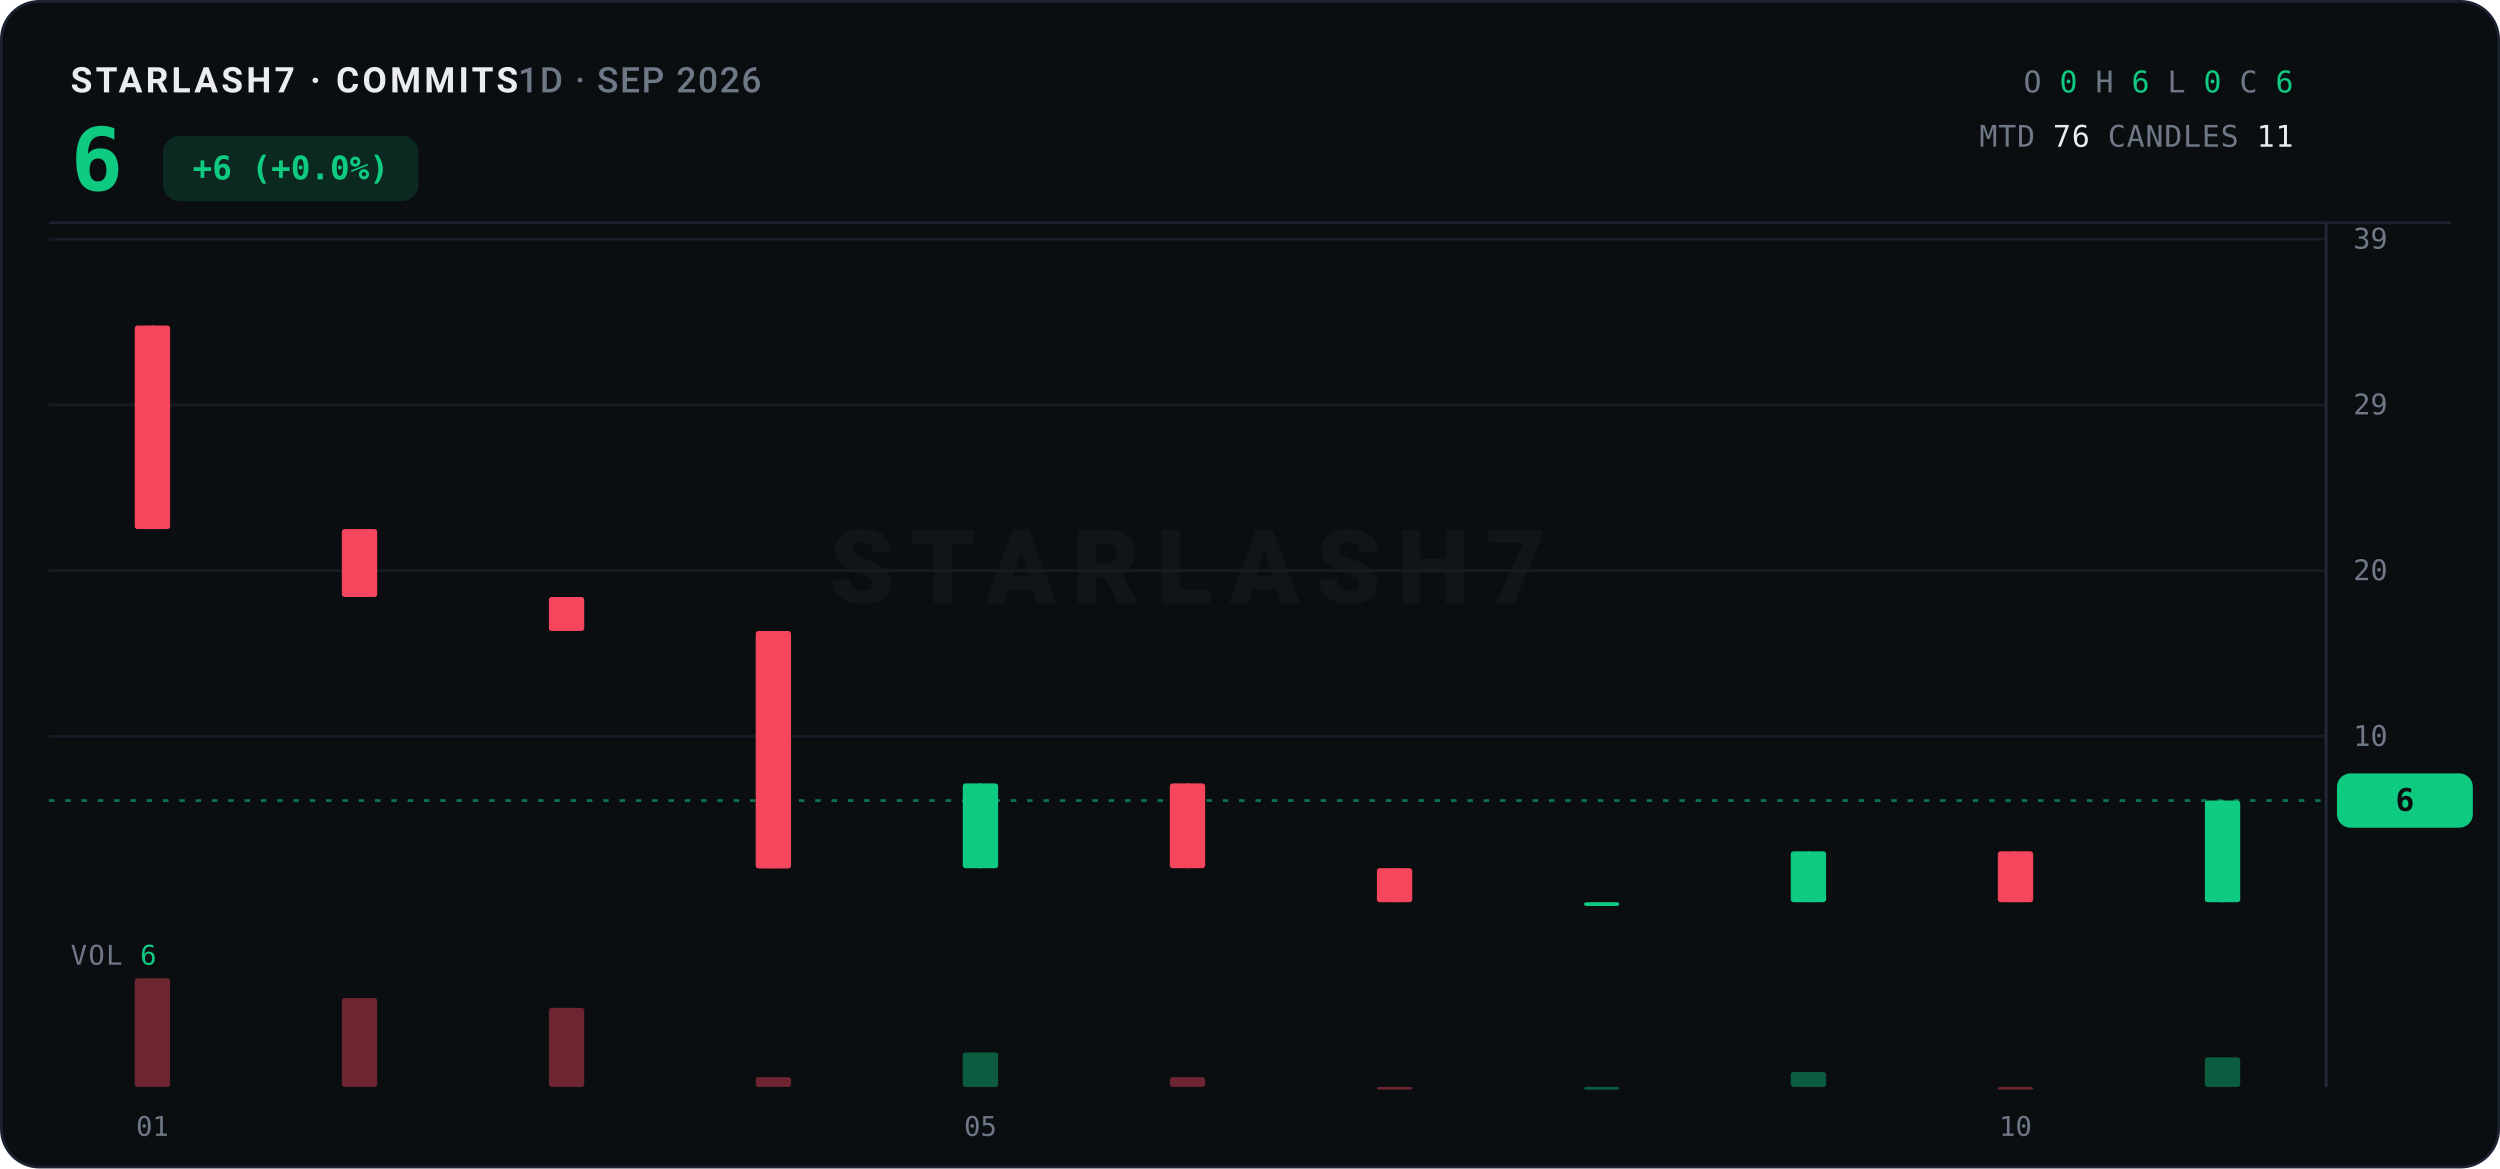
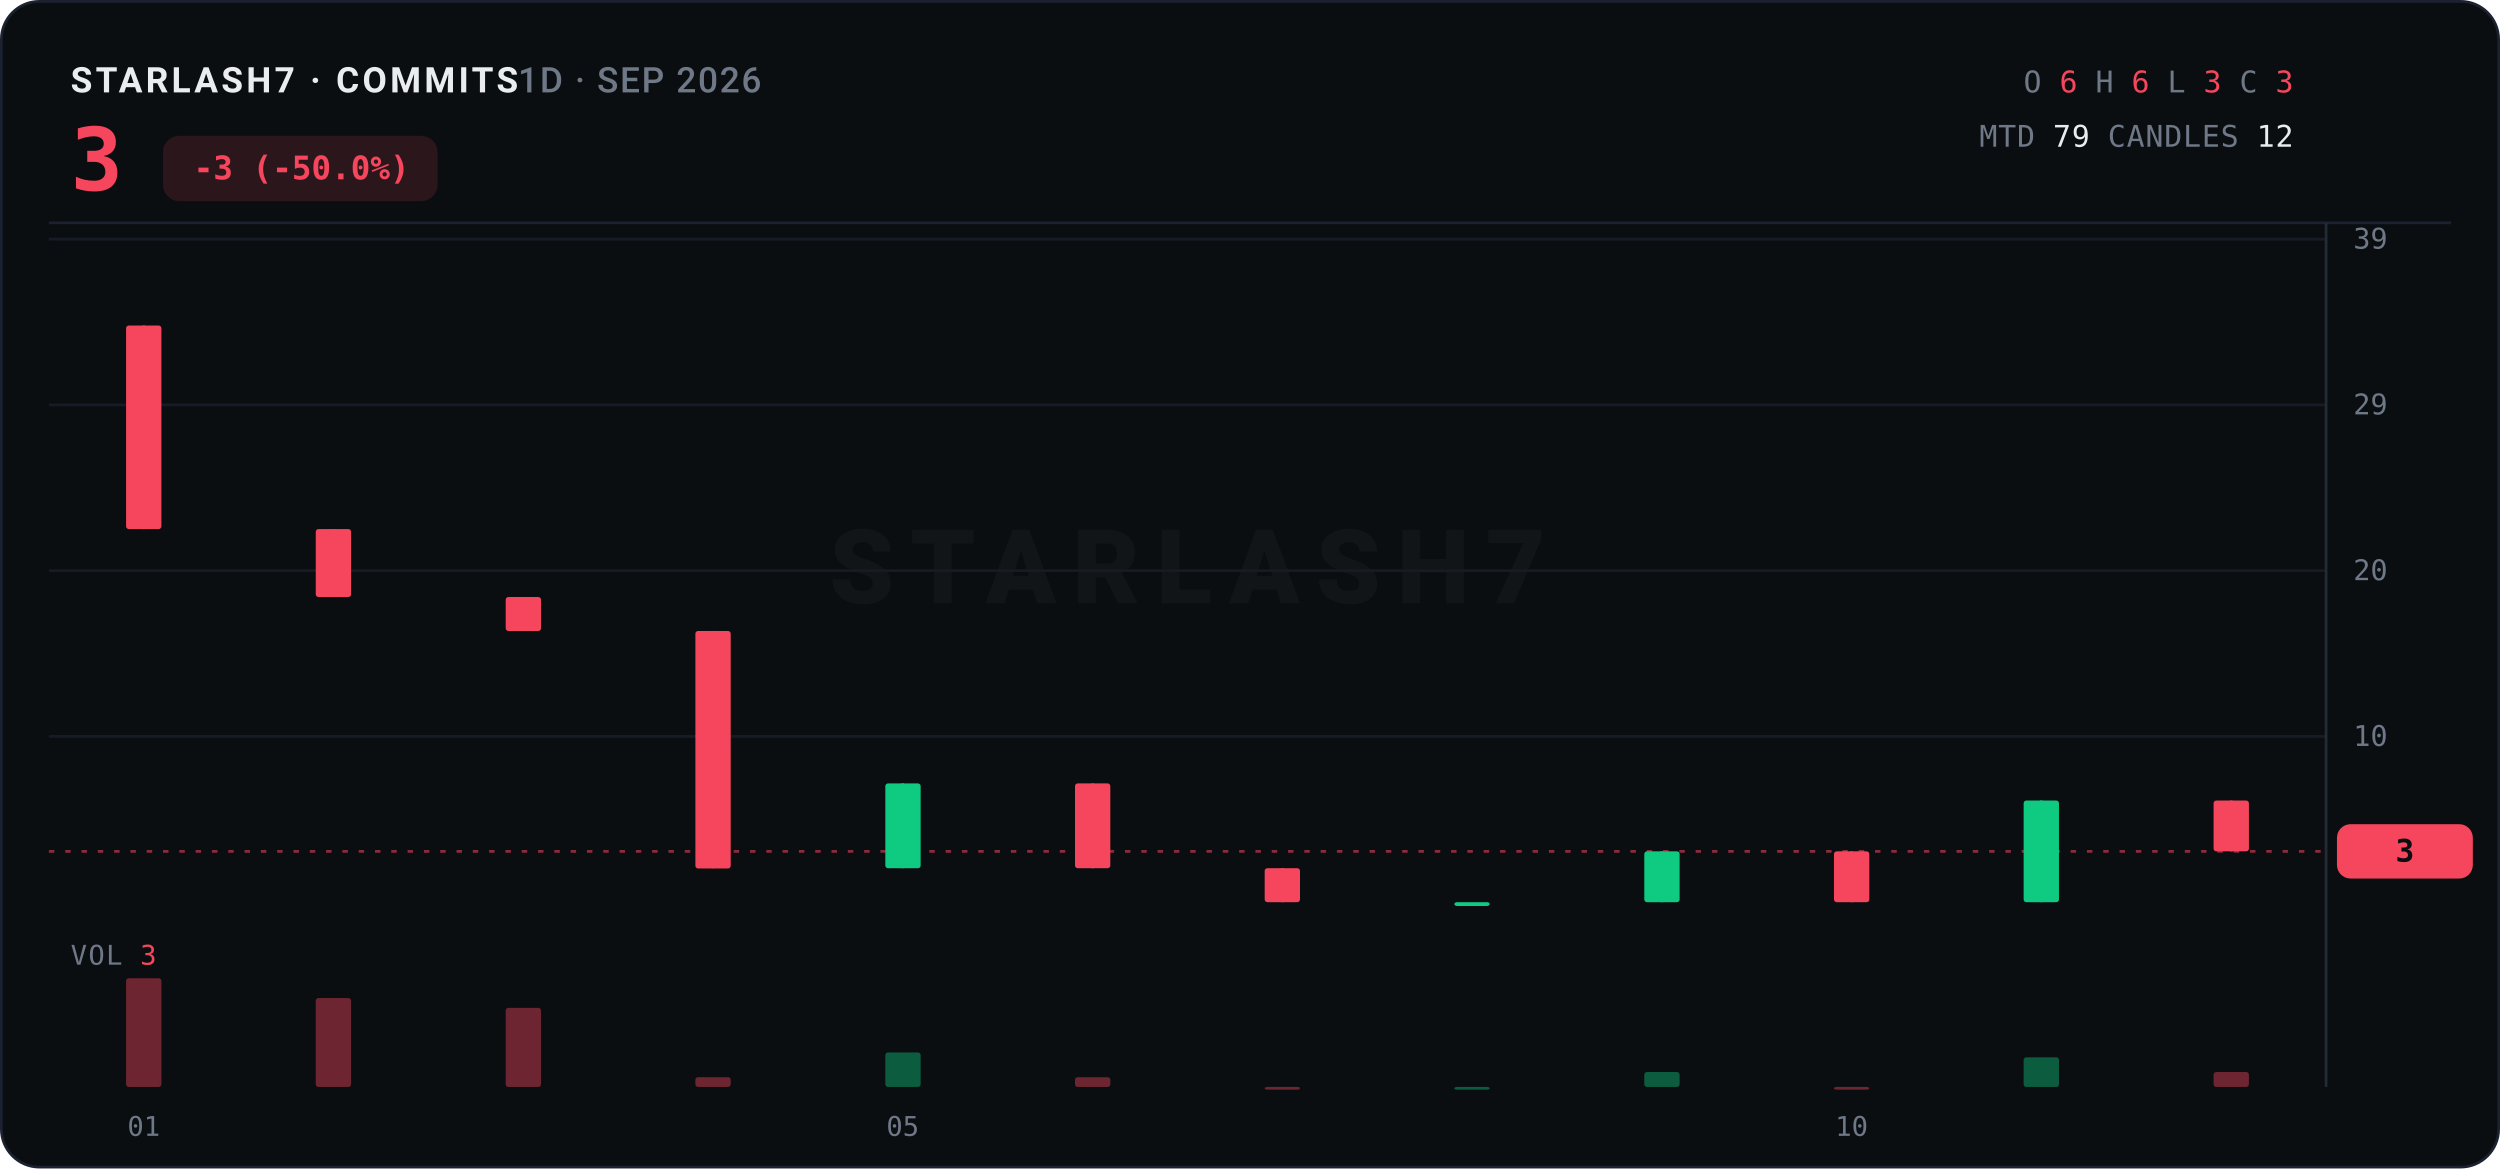
<svg xmlns="http://www.w3.org/2000/svg" width="920" height="430" viewBox="0 0 920 430">
  <rect x="0.5" y="0.5" width="919" height="429" rx="14" fill="#0B0E11" stroke="#1B2130" />
  <text x="26" y="34" font-family="ui-sans-serif,system-ui,-apple-system,'Segoe UI',Roboto,sans-serif" font-size="13" font-weight="700" letter-spacing="1.2" fill="#EAECEF">STARLASH7 · COMMITS<tspan fill="#6E7887" font-weight="500" letter-spacing="0.6">  1D · SEP 2026</tspan>
  </text>
-   <text x="26" y="70" font-family="ui-monospace,'SF Mono',SFMono-Regular,Menlo,Consolas,monospace" font-size="32" font-weight="800" fill="#0ECB81" letter-spacing="-0.5">6</text>
-   <rect x="60" y="50" width="94" height="24" rx="6" fill="#0ECB81" opacity="0.14" />
-   <text x="107" y="66" text-anchor="middle" font-family="ui-monospace,'SF Mono',SFMono-Regular,Menlo,Consolas,monospace" font-size="12" font-weight="700" fill="#0ECB81">+6 (+0.0%)</text>
+   <text x="26" y="70" font-family="ui-monospace,'SF Mono',SFMono-Regular,Menlo,Consolas,monospace" font-size="32" font-weight="800" fill="#F6465D" letter-spacing="-0.5">3</text>
+   <rect x="60" y="50" width="101" height="24" rx="6" fill="#F6465D" opacity="0.14" />
+   <text x="111" y="66" text-anchor="middle" font-family="ui-monospace,'SF Mono',SFMono-Regular,Menlo,Consolas,monospace" font-size="12" font-weight="700" fill="#F6465D">-3 (-50.0%)</text>
  <text x="844" y="34" text-anchor="end" font-family="ui-monospace,'SF Mono',SFMono-Regular,Menlo,Consolas,monospace" font-size="11" letter-spacing="0.3">
    <tspan fill="#6E7887">O</tspan>
-     <tspan fill="#0ECB81">0</tspan>
+     <tspan fill="#F6465D">6</tspan>
    <tspan fill="#6E7887">H</tspan>
-     <tspan fill="#0ECB81">6</tspan>
+     <tspan fill="#F6465D">6</tspan>
    <tspan fill="#6E7887">L</tspan>
-     <tspan fill="#0ECB81">0</tspan>
+     <tspan fill="#F6465D">3</tspan>
    <tspan fill="#6E7887">C</tspan>
-     <tspan fill="#0ECB81">6</tspan>
+     <tspan fill="#F6465D">3</tspan>
  </text>
  <text x="844" y="54" text-anchor="end" font-family="ui-monospace,'SF Mono',SFMono-Regular,Menlo,Consolas,monospace" font-size="11" letter-spacing="0.3">
    <tspan fill="#6E7887">MTD</tspan>
-     <tspan fill="#EAECEF">76</tspan>
+     <tspan fill="#EAECEF">79</tspan>
    <tspan fill="#6E7887">CANDLES</tspan>
-     <tspan fill="#EAECEF">11</tspan>
+     <tspan fill="#EAECEF">12</tspan>
  </text>
  <line x1="18" y1="82" x2="902" y2="82" stroke="#1B2130" stroke-width="1" />
  <text x="437.0" y="222.0" text-anchor="middle" font-family="ui-sans-serif,system-ui,-apple-system,'Segoe UI',Roboto,sans-serif" font-size="38" font-weight="800" letter-spacing="6" fill="#EAECEF" opacity="0.035">STARLASH7</text>
  <line x1="18" y1="271.0" x2="856" y2="271.0" stroke="#161C26" stroke-width="1" />
  <text x="866" y="274.5" font-family="ui-monospace,'SF Mono',SFMono-Regular,Menlo,Consolas,monospace" font-size="10.5" fill="#6E7887">10</text>
  <line x1="18" y1="210.0" x2="856" y2="210.0" stroke="#161C26" stroke-width="1" />
  <text x="866" y="213.5" font-family="ui-monospace,'SF Mono',SFMono-Regular,Menlo,Consolas,monospace" font-size="10.5" fill="#6E7887">20</text>
  <line x1="18" y1="149.0" x2="856" y2="149.0" stroke="#161C26" stroke-width="1" />
  <text x="866" y="152.5" font-family="ui-monospace,'SF Mono',SFMono-Regular,Menlo,Consolas,monospace" font-size="10.5" fill="#6E7887">29</text>
  <line x1="18" y1="88.0" x2="856" y2="88.0" stroke="#161C26" stroke-width="1" />
  <text x="866" y="91.5" font-family="ui-monospace,'SF Mono',SFMono-Regular,Menlo,Consolas,monospace" font-size="10.5" fill="#6E7887">39</text>
  <line x1="856" y1="82" x2="856" y2="400" stroke="#242B38" stroke-width="1" />
-   <line x1="18" y1="294.6" x2="856" y2="294.6" stroke="#0ECB81" stroke-width="1" stroke-dasharray="2 4" opacity="0.55" />
-   <rect x="860" y="284.6" width="50" height="20" rx="5" fill="#0ECB81" />
-   <text x="885.0" y="298.4" text-anchor="middle" font-family="ui-monospace,'SF Mono',SFMono-Regular,Menlo,Consolas,monospace" font-size="11.5" font-weight="800" fill="#0B0E11">6</text>
-   <line x1="56.1" y1="119.8" x2="56.1" y2="194.7" stroke="#F6465D" stroke-width="1" />
-   <rect x="49.6" y="119.8" width="13.0" height="74.9" rx="1" fill="#F6465D" />
-   <line x1="132.3" y1="194.7" x2="132.3" y2="219.7" stroke="#F6465D" stroke-width="1" />
-   <rect x="125.8" y="194.7" width="13.0" height="25.0" rx="1" fill="#F6465D" />
-   <line x1="208.5" y1="219.7" x2="208.5" y2="232.2" stroke="#F6465D" stroke-width="1" />
-   <rect x="202.0" y="219.7" width="13.0" height="12.5" rx="1" fill="#F6465D" />
-   <line x1="284.6" y1="232.2" x2="284.6" y2="319.5" stroke="#F6465D" stroke-width="1" />
-   <rect x="278.1" y="232.2" width="13.0" height="87.4" rx="1" fill="#F6465D" />
-   <line x1="360.8" y1="288.3" x2="360.8" y2="319.5" stroke="#0ECB81" stroke-width="1" />
-   <rect x="354.3" y="288.3" width="13.0" height="31.2" rx="1" fill="#0ECB81" />
-   <line x1="437.0" y1="288.3" x2="437.0" y2="319.5" stroke="#F6465D" stroke-width="1" />
-   <rect x="430.5" y="288.3" width="13.0" height="31.2" rx="1" fill="#F6465D" />
-   <line x1="513.2" y1="319.5" x2="513.2" y2="332.0" stroke="#F6465D" stroke-width="1" />
-   <rect x="506.7" y="319.5" width="13.0" height="12.5" rx="1" fill="#F6465D" />
-   <line x1="589.4" y1="332.0" x2="589.4" y2="332.0" stroke="#0ECB81" stroke-width="1" />
-   <rect x="582.9" y="332.0" width="13.0" height="1.4" rx="1" fill="#0ECB81" />
-   <line x1="665.5" y1="313.3" x2="665.5" y2="332.0" stroke="#0ECB81" stroke-width="1" />
-   <rect x="659.0" y="313.3" width="13.0" height="18.7" rx="1" fill="#0ECB81" />
-   <line x1="741.7" y1="313.3" x2="741.7" y2="332.0" stroke="#F6465D" stroke-width="1" />
-   <rect x="735.2" y="313.3" width="13.0" height="18.7" rx="1" fill="#F6465D" />
-   <line x1="817.9" y1="294.6" x2="817.9" y2="332.0" stroke="#0ECB81" stroke-width="1" />
-   <rect x="811.4" y="294.6" width="13.0" height="37.4" rx="1" fill="#0ECB81" />
-   <text x="26" y="355" font-family="ui-monospace,'SF Mono',SFMono-Regular,Menlo,Consolas,monospace" font-size="10" letter-spacing="0.5" fill="#6E7887">VOL <tspan fill="#0ECB81">6</tspan>
+   <line x1="18" y1="313.3" x2="856" y2="313.3" stroke="#F6465D" stroke-width="1" stroke-dasharray="2 4" opacity="0.55" />
+   <rect x="860" y="303.3" width="50" height="20" rx="5" fill="#F6465D" />
+   <text x="885.0" y="317.1" text-anchor="middle" font-family="ui-monospace,'SF Mono',SFMono-Regular,Menlo,Consolas,monospace" font-size="11.5" font-weight="800" fill="#0B0E11">3</text>
+   <line x1="52.9" y1="119.8" x2="52.9" y2="194.7" stroke="#F6465D" stroke-width="1" />
+   <rect x="46.4" y="119.8" width="13.0" height="74.9" rx="1" fill="#F6465D" />
+   <line x1="122.8" y1="194.7" x2="122.8" y2="219.7" stroke="#F6465D" stroke-width="1" />
+   <rect x="116.2" y="194.7" width="13.0" height="25.0" rx="1" fill="#F6465D" />
+   <line x1="192.6" y1="219.7" x2="192.6" y2="232.2" stroke="#F6465D" stroke-width="1" />
+   <rect x="186.1" y="219.7" width="13.0" height="12.5" rx="1" fill="#F6465D" />
+   <line x1="262.4" y1="232.2" x2="262.4" y2="319.5" stroke="#F6465D" stroke-width="1" />
+   <rect x="255.9" y="232.2" width="13.0" height="87.4" rx="1" fill="#F6465D" />
+   <line x1="332.2" y1="288.3" x2="332.2" y2="319.5" stroke="#0ECB81" stroke-width="1" />
+   <rect x="325.8" y="288.3" width="13.0" height="31.2" rx="1" fill="#0ECB81" />
+   <line x1="402.1" y1="288.3" x2="402.1" y2="319.5" stroke="#F6465D" stroke-width="1" />
+   <rect x="395.6" y="288.3" width="13.0" height="31.2" rx="1" fill="#F6465D" />
+   <line x1="471.9" y1="319.5" x2="471.9" y2="332.0" stroke="#F6465D" stroke-width="1" />
+   <rect x="465.4" y="319.5" width="13.0" height="12.5" rx="1" fill="#F6465D" />
+   <line x1="541.8" y1="332.0" x2="541.8" y2="332.0" stroke="#0ECB81" stroke-width="1" />
+   <rect x="535.2" y="332.0" width="13.0" height="1.4" rx="1" fill="#0ECB81" />
+   <line x1="611.6" y1="313.3" x2="611.6" y2="332.0" stroke="#0ECB81" stroke-width="1" />
+   <rect x="605.1" y="313.3" width="13.0" height="18.7" rx="1" fill="#0ECB81" />
+   <line x1="681.4" y1="313.3" x2="681.4" y2="332.0" stroke="#F6465D" stroke-width="1" />
+   <rect x="674.9" y="313.3" width="13.0" height="18.7" rx="1" fill="#F6465D" />
+   <line x1="751.2" y1="294.6" x2="751.2" y2="332.0" stroke="#0ECB81" stroke-width="1" />
+   <rect x="744.7" y="294.6" width="13.0" height="37.4" rx="1" fill="#0ECB81" />
+   <line x1="821.1" y1="294.6" x2="821.1" y2="313.3" stroke="#F6465D" stroke-width="1" />
+   <rect x="814.6" y="294.6" width="13.0" height="18.7" rx="1" fill="#F6465D" />
+   <text x="26" y="355" font-family="ui-monospace,'SF Mono',SFMono-Regular,Menlo,Consolas,monospace" font-size="10" letter-spacing="0.5" fill="#6E7887">VOL <tspan fill="#F6465D">3</tspan>
  </text>
-   <rect x="49.6" y="360.0" width="13.0" height="40.0" rx="1" fill="#F6465D" opacity="0.42" />
-   <rect x="125.8" y="367.3" width="13.0" height="32.7" rx="1" fill="#F6465D" opacity="0.42" />
-   <rect x="202.0" y="370.9" width="13.0" height="29.1" rx="1" fill="#F6465D" opacity="0.42" />
-   <rect x="278.1" y="396.4" width="13.0" height="3.6" rx="1" fill="#F6465D" opacity="0.42" />
-   <rect x="354.3" y="387.3" width="13.0" height="12.7" rx="1" fill="#0ECB81" opacity="0.42" />
-   <rect x="430.5" y="396.4" width="13.0" height="3.6" rx="1" fill="#F6465D" opacity="0.42" />
-   <rect x="506.7" y="400.0" width="13.0" height="1.0" rx="1" fill="#F6465D" opacity="0.42" />
-   <rect x="582.9" y="400.0" width="13.0" height="1.0" rx="1" fill="#0ECB81" opacity="0.42" />
-   <rect x="659.0" y="394.5" width="13.0" height="5.5" rx="1" fill="#0ECB81" opacity="0.42" />
-   <rect x="735.2" y="400.0" width="13.0" height="1.0" rx="1" fill="#F6465D" opacity="0.42" />
-   <rect x="811.4" y="389.1" width="13.0" height="10.9" rx="1" fill="#0ECB81" opacity="0.42" />
-   <text x="56.1" y="418" text-anchor="middle" font-family="ui-monospace,'SF Mono',SFMono-Regular,Menlo,Consolas,monospace" font-size="10" fill="#6E7887">01</text>
-   <text x="360.8" y="418" text-anchor="middle" font-family="ui-monospace,'SF Mono',SFMono-Regular,Menlo,Consolas,monospace" font-size="10" fill="#6E7887">05</text>
-   <text x="741.7" y="418" text-anchor="middle" font-family="ui-monospace,'SF Mono',SFMono-Regular,Menlo,Consolas,monospace" font-size="10" fill="#6E7887">10</text>
+   <rect x="46.4" y="360.0" width="13.0" height="40.0" rx="1" fill="#F6465D" opacity="0.42" />
+   <rect x="116.2" y="367.3" width="13.0" height="32.7" rx="1" fill="#F6465D" opacity="0.42" />
+   <rect x="186.1" y="370.9" width="13.0" height="29.1" rx="1" fill="#F6465D" opacity="0.42" />
+   <rect x="255.9" y="396.4" width="13.0" height="3.6" rx="1" fill="#F6465D" opacity="0.42" />
+   <rect x="325.8" y="387.3" width="13.0" height="12.7" rx="1" fill="#0ECB81" opacity="0.42" />
+   <rect x="395.6" y="396.4" width="13.0" height="3.6" rx="1" fill="#F6465D" opacity="0.42" />
+   <rect x="465.4" y="400.0" width="13.0" height="1.0" rx="1" fill="#F6465D" opacity="0.42" />
+   <rect x="535.2" y="400.0" width="13.0" height="1.0" rx="1" fill="#0ECB81" opacity="0.42" />
+   <rect x="605.1" y="394.5" width="13.0" height="5.5" rx="1" fill="#0ECB81" opacity="0.42" />
+   <rect x="674.9" y="400.0" width="13.0" height="1.0" rx="1" fill="#F6465D" opacity="0.42" />
+   <rect x="744.7" y="389.1" width="13.0" height="10.9" rx="1" fill="#0ECB81" opacity="0.42" />
+   <rect x="814.6" y="394.5" width="13.0" height="5.5" rx="1" fill="#F6465D" opacity="0.42" />
+   <text x="52.9" y="418" text-anchor="middle" font-family="ui-monospace,'SF Mono',SFMono-Regular,Menlo,Consolas,monospace" font-size="10" fill="#6E7887">01</text>
+   <text x="332.2" y="418" text-anchor="middle" font-family="ui-monospace,'SF Mono',SFMono-Regular,Menlo,Consolas,monospace" font-size="10" fill="#6E7887">05</text>
+   <text x="681.4" y="418" text-anchor="middle" font-family="ui-monospace,'SF Mono',SFMono-Regular,Menlo,Consolas,monospace" font-size="10" fill="#6E7887">10</text>
</svg>
